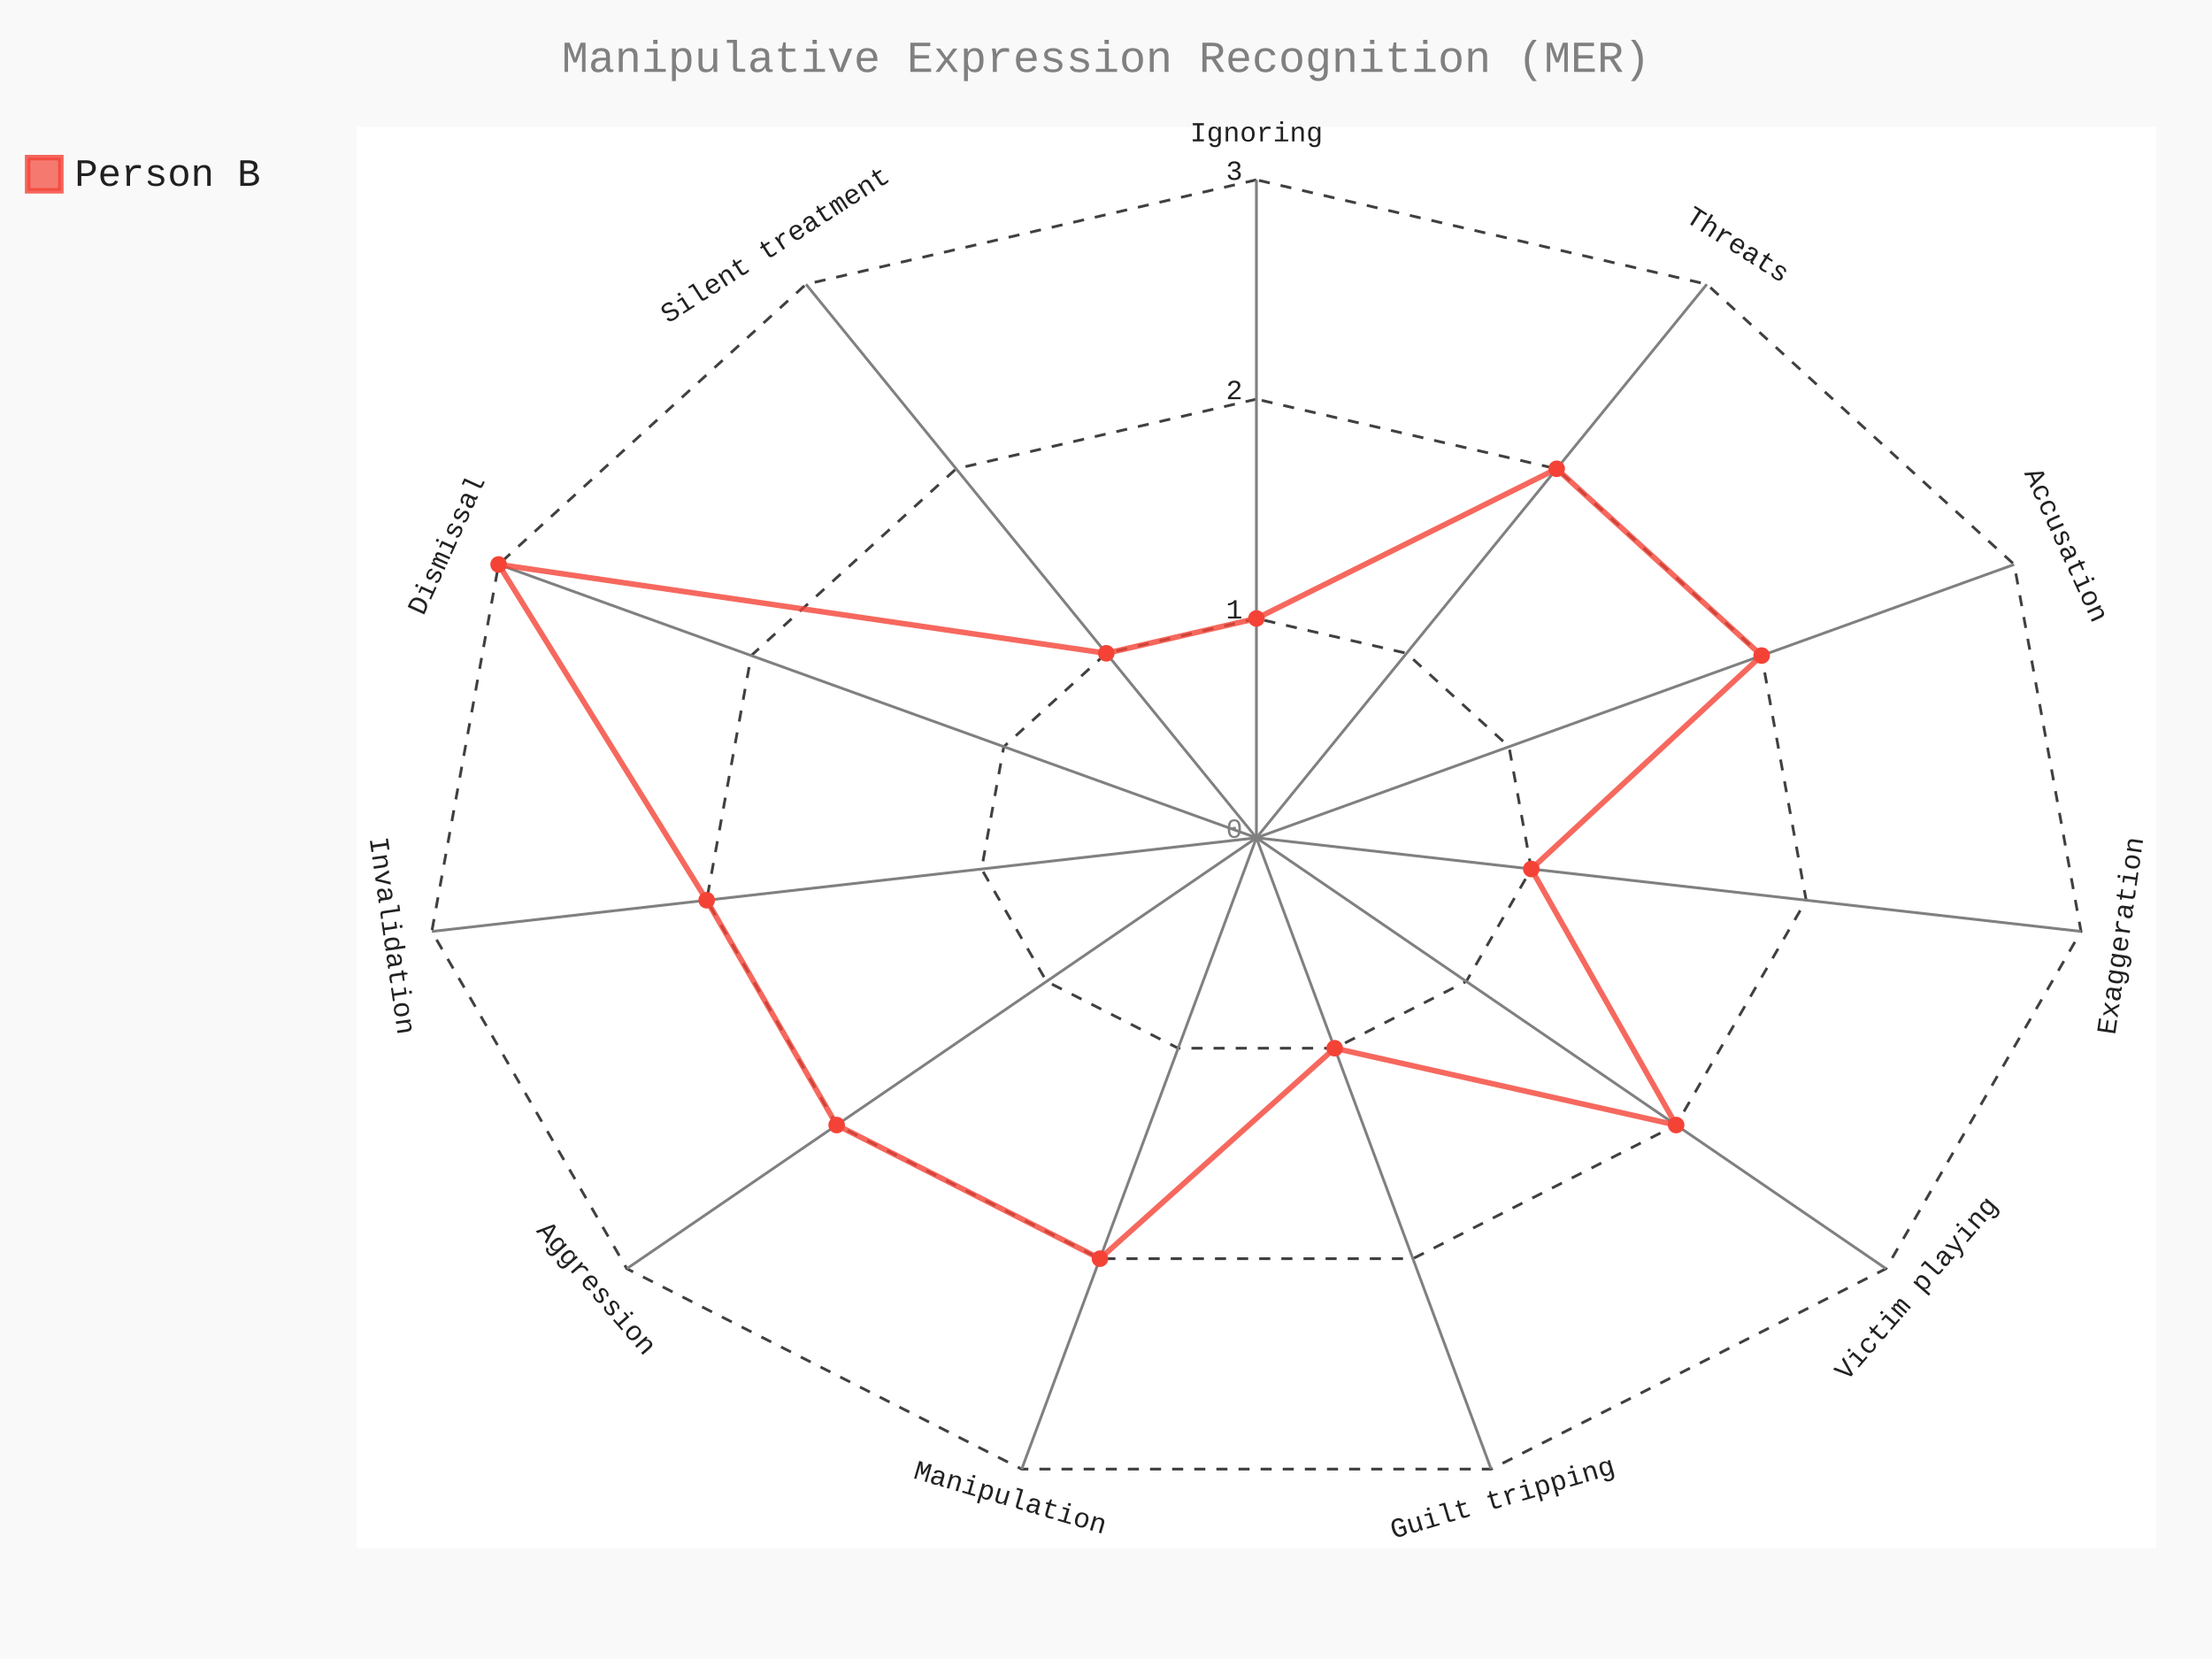
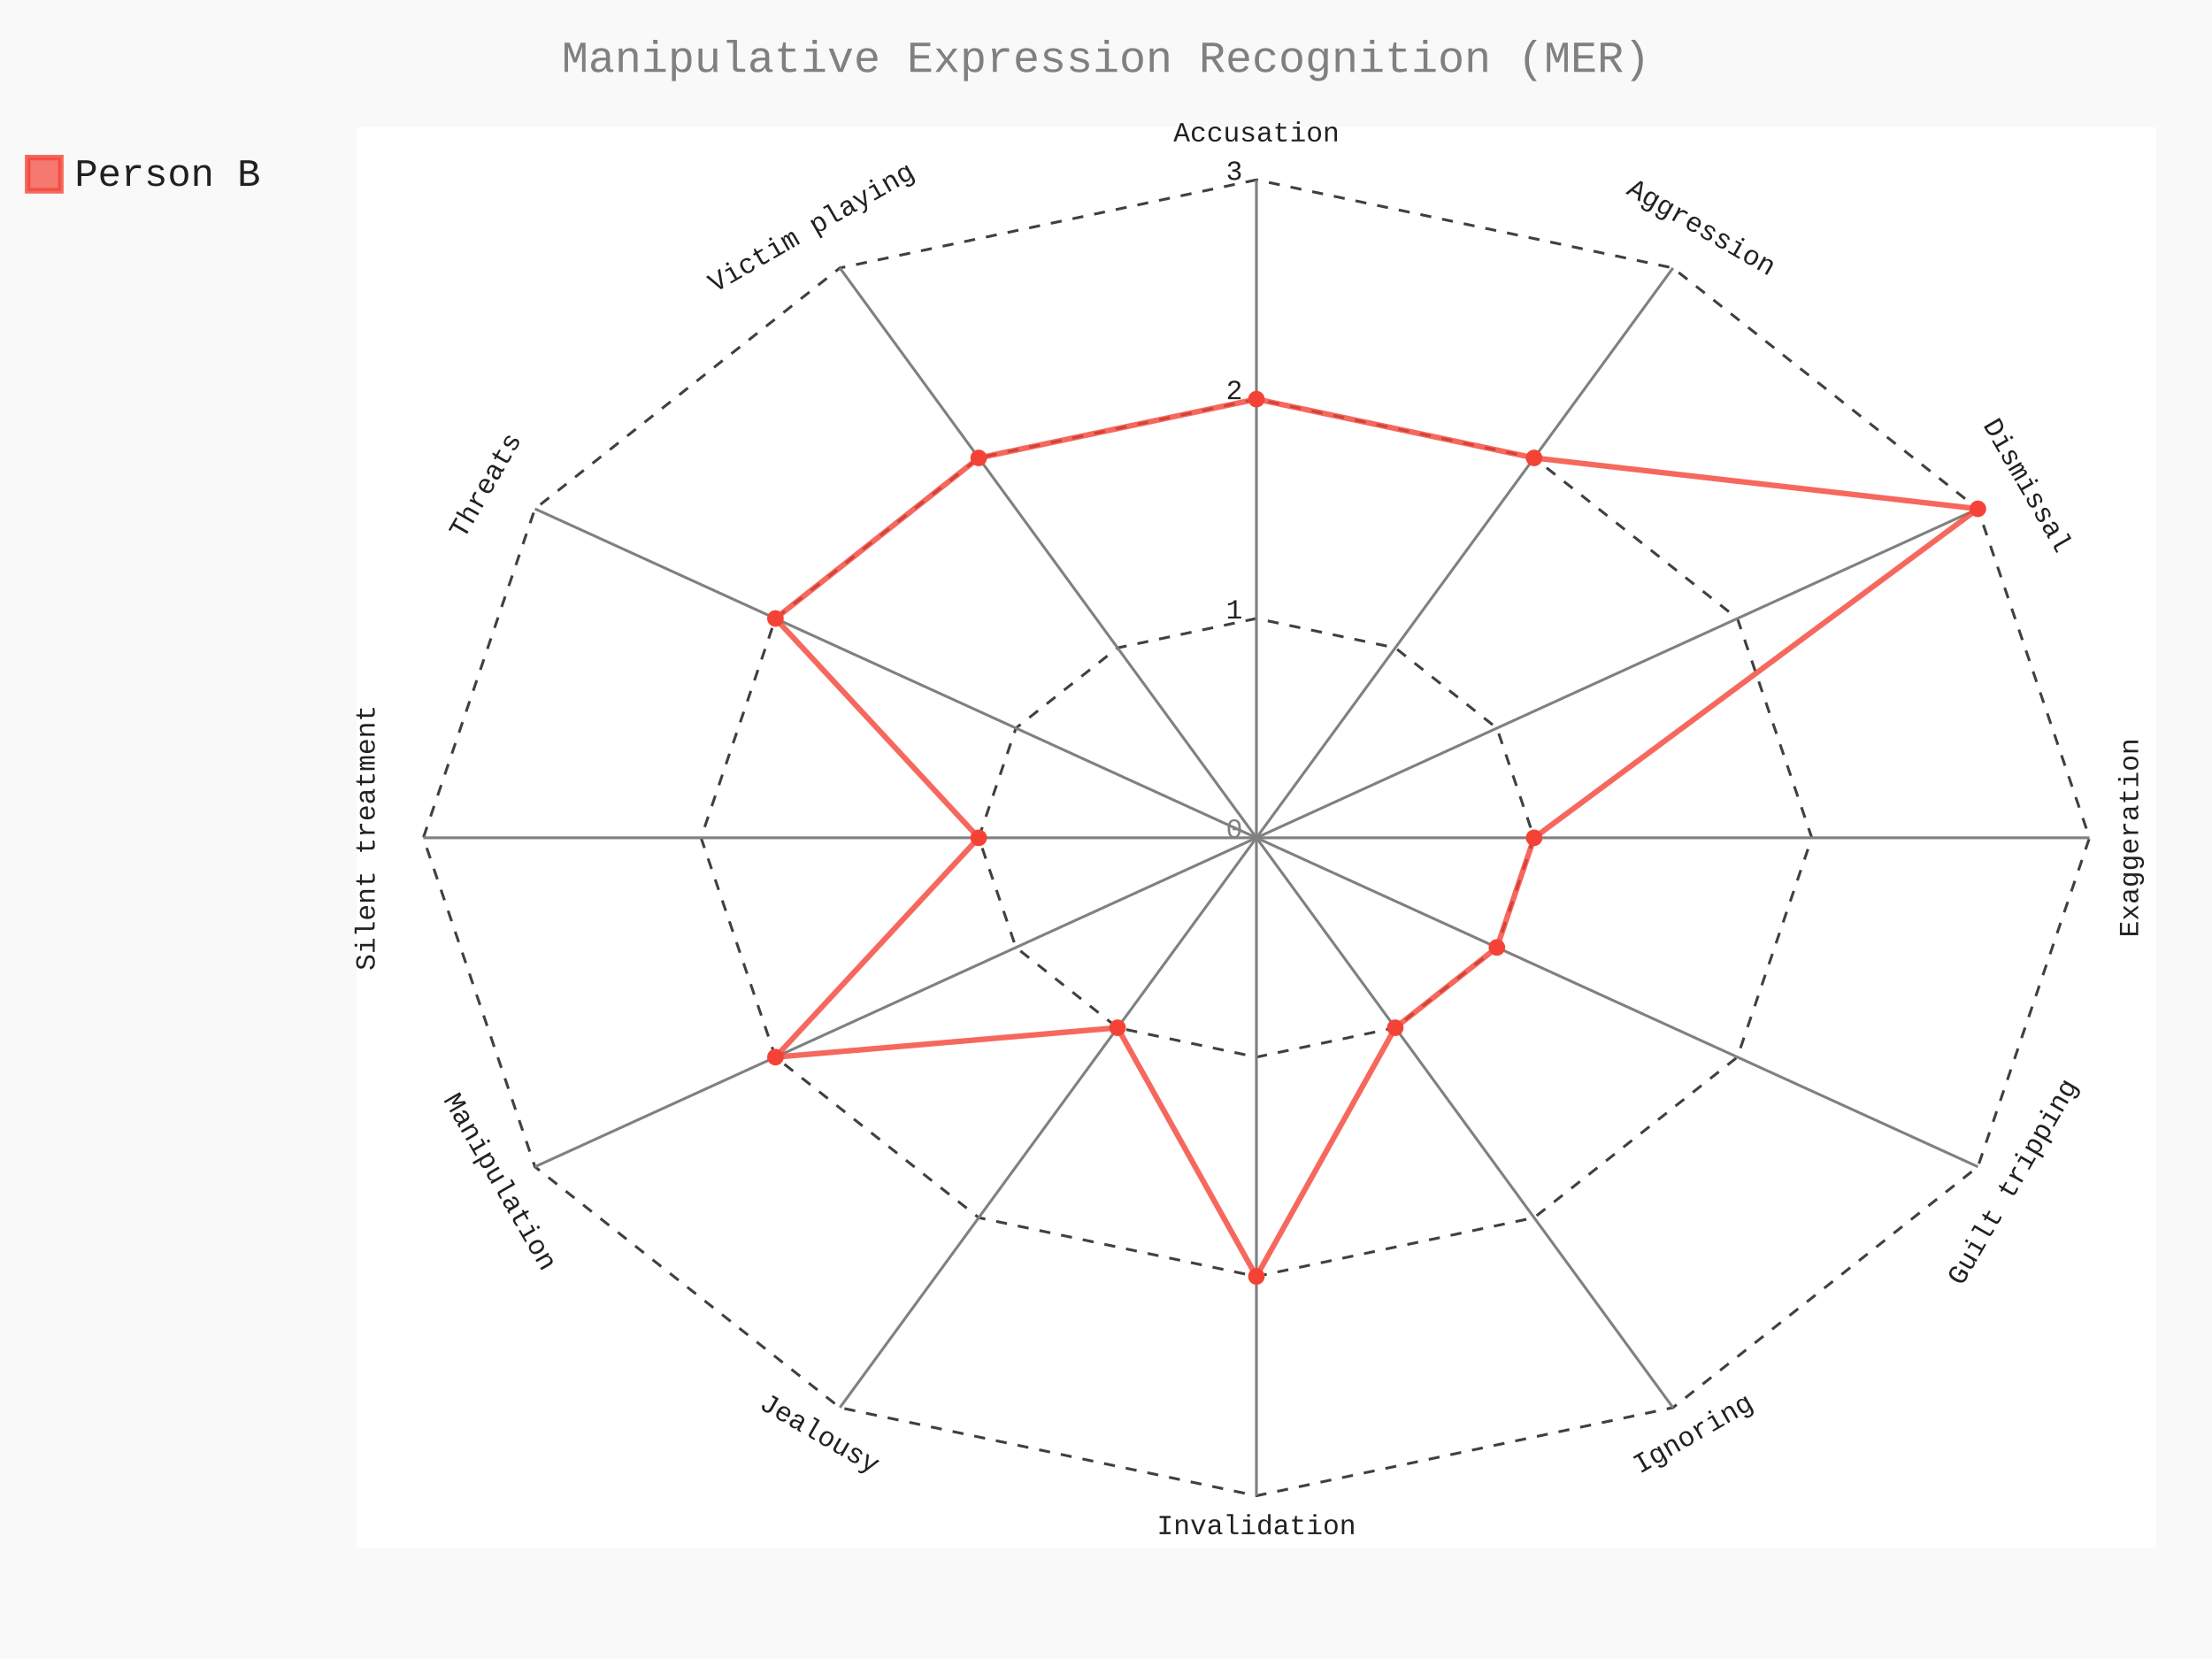
- <svg xmlns="http://www.w3.org/2000/svg" id="chart-cecd49d1-caf9-4284-9830-2b7b2e8afe3e" class="pygal-chart" viewBox="0 0 800 600">
+ <svg xmlns="http://www.w3.org/2000/svg" id="chart-e5fc2668-55cc-4cbb-8115-22acc2e9b94a" class="pygal-chart" viewBox="0 0 800 600">
  <defs>
-     <style type="text/css">#chart-cecd49d1-caf9-4284-9830-2b7b2e8afe3e{-webkit-user-select:none;-webkit-font-smoothing:antialiased;font-family:Consolas,"Liberation Mono",Menlo,Courier,monospace}#chart-cecd49d1-caf9-4284-9830-2b7b2e8afe3e .title{font-family:Consolas,"Liberation Mono",Menlo,Courier,monospace;font-size:16px}#chart-cecd49d1-caf9-4284-9830-2b7b2e8afe3e .legends .legend text{font-family:Consolas,"Liberation Mono",Menlo,Courier,monospace;font-size:14px}#chart-cecd49d1-caf9-4284-9830-2b7b2e8afe3e .axis text{font-family:Consolas,"Liberation Mono",Menlo,Courier,monospace;font-size:10px}#chart-cecd49d1-caf9-4284-9830-2b7b2e8afe3e .axis text.major{font-family:Consolas,"Liberation Mono",Menlo,Courier,monospace;font-size:10px}#chart-cecd49d1-caf9-4284-9830-2b7b2e8afe3e .text-overlay text.value{font-family:Consolas,"Liberation Mono",Menlo,Courier,monospace;font-size:16px}#chart-cecd49d1-caf9-4284-9830-2b7b2e8afe3e .text-overlay text.label{font-family:Consolas,"Liberation Mono",Menlo,Courier,monospace;font-size:10px}#chart-cecd49d1-caf9-4284-9830-2b7b2e8afe3e .tooltip{font-family:Consolas,"Liberation Mono",Menlo,Courier,monospace;font-size:14px}#chart-cecd49d1-caf9-4284-9830-2b7b2e8afe3e text.no_data{font-family:Consolas,"Liberation Mono",Menlo,Courier,monospace;font-size:64px}
- #chart-cecd49d1-caf9-4284-9830-2b7b2e8afe3e{background-color:rgba(249,249,249,1)}#chart-cecd49d1-caf9-4284-9830-2b7b2e8afe3e path,#chart-cecd49d1-caf9-4284-9830-2b7b2e8afe3e line,#chart-cecd49d1-caf9-4284-9830-2b7b2e8afe3e rect,#chart-cecd49d1-caf9-4284-9830-2b7b2e8afe3e circle{-webkit-transition:150ms;-moz-transition:150ms;transition:150ms}#chart-cecd49d1-caf9-4284-9830-2b7b2e8afe3e .graph &gt; .background{fill:rgba(249,249,249,1)}#chart-cecd49d1-caf9-4284-9830-2b7b2e8afe3e .plot &gt; .background{fill:rgba(255,255,255,1)}#chart-cecd49d1-caf9-4284-9830-2b7b2e8afe3e .graph{fill:rgba(0,0,0,.87)}#chart-cecd49d1-caf9-4284-9830-2b7b2e8afe3e text.no_data{fill:rgba(128,128,128,1)}#chart-cecd49d1-caf9-4284-9830-2b7b2e8afe3e .title{fill:rgba(128,128,128,1)}#chart-cecd49d1-caf9-4284-9830-2b7b2e8afe3e .legends .legend text{fill:rgba(0,0,0,.87)}#chart-cecd49d1-caf9-4284-9830-2b7b2e8afe3e .legends .legend:hover text{fill:rgba(128,128,128,1)}#chart-cecd49d1-caf9-4284-9830-2b7b2e8afe3e .axis .line{stroke:rgba(128,128,128,1)}#chart-cecd49d1-caf9-4284-9830-2b7b2e8afe3e .axis .guide.line{stroke:rgba(0,0,0,.54)}#chart-cecd49d1-caf9-4284-9830-2b7b2e8afe3e .axis .major.line{stroke:rgba(0,0,0,.87)}#chart-cecd49d1-caf9-4284-9830-2b7b2e8afe3e .axis text.major{fill:rgba(128,128,128,1)}#chart-cecd49d1-caf9-4284-9830-2b7b2e8afe3e .axis.y .guides:hover .guide.line,#chart-cecd49d1-caf9-4284-9830-2b7b2e8afe3e .line-graph .axis.x .guides:hover .guide.line,#chart-cecd49d1-caf9-4284-9830-2b7b2e8afe3e .stackedline-graph .axis.x .guides:hover .guide.line,#chart-cecd49d1-caf9-4284-9830-2b7b2e8afe3e .xy-graph .axis.x .guides:hover .guide.line{stroke:rgba(128,128,128,1)}#chart-cecd49d1-caf9-4284-9830-2b7b2e8afe3e .axis .guides:hover text{fill:rgba(128,128,128,1)}#chart-cecd49d1-caf9-4284-9830-2b7b2e8afe3e .reactive{fill-opacity:.7;stroke-opacity:.8;stroke-width:2}#chart-cecd49d1-caf9-4284-9830-2b7b2e8afe3e .ci{stroke:rgba(0,0,0,.87)}#chart-cecd49d1-caf9-4284-9830-2b7b2e8afe3e .reactive.active,#chart-cecd49d1-caf9-4284-9830-2b7b2e8afe3e .active .reactive{fill-opacity:.8;stroke-opacity:.9;stroke-width:4}#chart-cecd49d1-caf9-4284-9830-2b7b2e8afe3e .ci .reactive.active{stroke-width:1.5}#chart-cecd49d1-caf9-4284-9830-2b7b2e8afe3e .series text{fill:rgba(128,128,128,1)}#chart-cecd49d1-caf9-4284-9830-2b7b2e8afe3e .tooltip rect{fill:rgba(255,255,255,1);stroke:rgba(128,128,128,1);-webkit-transition:opacity 150ms;-moz-transition:opacity 150ms;transition:opacity 150ms}#chart-cecd49d1-caf9-4284-9830-2b7b2e8afe3e .tooltip .label{fill:rgba(0,0,0,.87)}#chart-cecd49d1-caf9-4284-9830-2b7b2e8afe3e .tooltip .label{fill:rgba(0,0,0,.87)}#chart-cecd49d1-caf9-4284-9830-2b7b2e8afe3e .tooltip .legend{font-size:.8em;fill:rgba(0,0,0,.54)}#chart-cecd49d1-caf9-4284-9830-2b7b2e8afe3e .tooltip .x_label{font-size:.6em;fill:rgba(128,128,128,1)}#chart-cecd49d1-caf9-4284-9830-2b7b2e8afe3e .tooltip .xlink{font-size:.5em;text-decoration:underline}#chart-cecd49d1-caf9-4284-9830-2b7b2e8afe3e .tooltip .value{font-size:1.5em}#chart-cecd49d1-caf9-4284-9830-2b7b2e8afe3e .bound{font-size:.5em}#chart-cecd49d1-caf9-4284-9830-2b7b2e8afe3e .max-value{font-size:.75em;fill:rgba(0,0,0,.54)}#chart-cecd49d1-caf9-4284-9830-2b7b2e8afe3e .map-element{fill:rgba(255,255,255,1);stroke:rgba(0,0,0,.54) !important}#chart-cecd49d1-caf9-4284-9830-2b7b2e8afe3e .map-element .reactive{fill-opacity:inherit;stroke-opacity:inherit}#chart-cecd49d1-caf9-4284-9830-2b7b2e8afe3e .color-0,#chart-cecd49d1-caf9-4284-9830-2b7b2e8afe3e .color-0 a:visited{stroke:#F44336;fill:#F44336}#chart-cecd49d1-caf9-4284-9830-2b7b2e8afe3e .text-overlay .color-0 text{fill:black}
- #chart-cecd49d1-caf9-4284-9830-2b7b2e8afe3e text.no_data{text-anchor:middle}#chart-cecd49d1-caf9-4284-9830-2b7b2e8afe3e .guide.line{fill:none}#chart-cecd49d1-caf9-4284-9830-2b7b2e8afe3e .centered{text-anchor:middle}#chart-cecd49d1-caf9-4284-9830-2b7b2e8afe3e .title{text-anchor:middle}#chart-cecd49d1-caf9-4284-9830-2b7b2e8afe3e .legends .legend text{fill-opacity:1}#chart-cecd49d1-caf9-4284-9830-2b7b2e8afe3e .axis.x text{text-anchor:middle}#chart-cecd49d1-caf9-4284-9830-2b7b2e8afe3e .axis.x:not(.web) text[transform]{text-anchor:start}#chart-cecd49d1-caf9-4284-9830-2b7b2e8afe3e .axis.x:not(.web) text[transform].backwards{text-anchor:end}#chart-cecd49d1-caf9-4284-9830-2b7b2e8afe3e .axis.y text{text-anchor:end}#chart-cecd49d1-caf9-4284-9830-2b7b2e8afe3e .axis.y text[transform].backwards{text-anchor:start}#chart-cecd49d1-caf9-4284-9830-2b7b2e8afe3e .axis.y2 text{text-anchor:start}#chart-cecd49d1-caf9-4284-9830-2b7b2e8afe3e .axis.y2 text[transform].backwards{text-anchor:end}#chart-cecd49d1-caf9-4284-9830-2b7b2e8afe3e .axis .guide.line{stroke-dasharray:4,4;stroke:#404040}#chart-cecd49d1-caf9-4284-9830-2b7b2e8afe3e .axis .major.guide.line{stroke-dasharray:6,6;stroke:#808080}#chart-cecd49d1-caf9-4284-9830-2b7b2e8afe3e .horizontal .axis.y .guide.line,#chart-cecd49d1-caf9-4284-9830-2b7b2e8afe3e .horizontal .axis.y2 .guide.line,#chart-cecd49d1-caf9-4284-9830-2b7b2e8afe3e .vertical .axis.x .guide.line{opacity:0}#chart-cecd49d1-caf9-4284-9830-2b7b2e8afe3e .horizontal .axis.always_show .guide.line,#chart-cecd49d1-caf9-4284-9830-2b7b2e8afe3e .vertical .axis.always_show .guide.line{opacity:1 !important}#chart-cecd49d1-caf9-4284-9830-2b7b2e8afe3e .axis.y .guides:hover .guide.line,#chart-cecd49d1-caf9-4284-9830-2b7b2e8afe3e .axis.y2 .guides:hover .guide.line,#chart-cecd49d1-caf9-4284-9830-2b7b2e8afe3e .axis.x .guides:hover .guide.line{opacity:1}#chart-cecd49d1-caf9-4284-9830-2b7b2e8afe3e .axis .guides:hover text{opacity:1}#chart-cecd49d1-caf9-4284-9830-2b7b2e8afe3e .nofill{fill:none}#chart-cecd49d1-caf9-4284-9830-2b7b2e8afe3e .subtle-fill{fill-opacity:.2}#chart-cecd49d1-caf9-4284-9830-2b7b2e8afe3e .dot{stroke-width:1px;fill-opacity:1;stroke-opacity:1}#chart-cecd49d1-caf9-4284-9830-2b7b2e8afe3e .dot.active{stroke-width:5px}#chart-cecd49d1-caf9-4284-9830-2b7b2e8afe3e .dot.negative{fill:transparent}#chart-cecd49d1-caf9-4284-9830-2b7b2e8afe3e text,#chart-cecd49d1-caf9-4284-9830-2b7b2e8afe3e tspan{stroke:none !important}#chart-cecd49d1-caf9-4284-9830-2b7b2e8afe3e .series text.active{opacity:1}#chart-cecd49d1-caf9-4284-9830-2b7b2e8afe3e .tooltip rect{fill-opacity:.95;stroke-width:.5}#chart-cecd49d1-caf9-4284-9830-2b7b2e8afe3e .tooltip text{fill-opacity:1}#chart-cecd49d1-caf9-4284-9830-2b7b2e8afe3e .showable{visibility:hidden}#chart-cecd49d1-caf9-4284-9830-2b7b2e8afe3e .showable.shown{visibility:visible}#chart-cecd49d1-caf9-4284-9830-2b7b2e8afe3e .gauge-background{fill:rgba(229,229,229,1);stroke:none}#chart-cecd49d1-caf9-4284-9830-2b7b2e8afe3e .bg-lines{stroke:rgba(249,249,249,1);stroke-width:2px}</style>
+     <style type="text/css">#chart-e5fc2668-55cc-4cbb-8115-22acc2e9b94a{-webkit-user-select:none;-webkit-font-smoothing:antialiased;font-family:Consolas,"Liberation Mono",Menlo,Courier,monospace}#chart-e5fc2668-55cc-4cbb-8115-22acc2e9b94a .title{font-family:Consolas,"Liberation Mono",Menlo,Courier,monospace;font-size:16px}#chart-e5fc2668-55cc-4cbb-8115-22acc2e9b94a .legends .legend text{font-family:Consolas,"Liberation Mono",Menlo,Courier,monospace;font-size:14px}#chart-e5fc2668-55cc-4cbb-8115-22acc2e9b94a .axis text{font-family:Consolas,"Liberation Mono",Menlo,Courier,monospace;font-size:10px}#chart-e5fc2668-55cc-4cbb-8115-22acc2e9b94a .axis text.major{font-family:Consolas,"Liberation Mono",Menlo,Courier,monospace;font-size:10px}#chart-e5fc2668-55cc-4cbb-8115-22acc2e9b94a .text-overlay text.value{font-family:Consolas,"Liberation Mono",Menlo,Courier,monospace;font-size:16px}#chart-e5fc2668-55cc-4cbb-8115-22acc2e9b94a .text-overlay text.label{font-family:Consolas,"Liberation Mono",Menlo,Courier,monospace;font-size:10px}#chart-e5fc2668-55cc-4cbb-8115-22acc2e9b94a .tooltip{font-family:Consolas,"Liberation Mono",Menlo,Courier,monospace;font-size:14px}#chart-e5fc2668-55cc-4cbb-8115-22acc2e9b94a text.no_data{font-family:Consolas,"Liberation Mono",Menlo,Courier,monospace;font-size:64px}
+ #chart-e5fc2668-55cc-4cbb-8115-22acc2e9b94a{background-color:rgba(249,249,249,1)}#chart-e5fc2668-55cc-4cbb-8115-22acc2e9b94a path,#chart-e5fc2668-55cc-4cbb-8115-22acc2e9b94a line,#chart-e5fc2668-55cc-4cbb-8115-22acc2e9b94a rect,#chart-e5fc2668-55cc-4cbb-8115-22acc2e9b94a circle{-webkit-transition:150ms;-moz-transition:150ms;transition:150ms}#chart-e5fc2668-55cc-4cbb-8115-22acc2e9b94a .graph &gt; .background{fill:rgba(249,249,249,1)}#chart-e5fc2668-55cc-4cbb-8115-22acc2e9b94a .plot &gt; .background{fill:rgba(255,255,255,1)}#chart-e5fc2668-55cc-4cbb-8115-22acc2e9b94a .graph{fill:rgba(0,0,0,.87)}#chart-e5fc2668-55cc-4cbb-8115-22acc2e9b94a text.no_data{fill:rgba(128,128,128,1)}#chart-e5fc2668-55cc-4cbb-8115-22acc2e9b94a .title{fill:rgba(128,128,128,1)}#chart-e5fc2668-55cc-4cbb-8115-22acc2e9b94a .legends .legend text{fill:rgba(0,0,0,.87)}#chart-e5fc2668-55cc-4cbb-8115-22acc2e9b94a .legends .legend:hover text{fill:rgba(128,128,128,1)}#chart-e5fc2668-55cc-4cbb-8115-22acc2e9b94a .axis .line{stroke:rgba(128,128,128,1)}#chart-e5fc2668-55cc-4cbb-8115-22acc2e9b94a .axis .guide.line{stroke:rgba(0,0,0,.54)}#chart-e5fc2668-55cc-4cbb-8115-22acc2e9b94a .axis .major.line{stroke:rgba(0,0,0,.87)}#chart-e5fc2668-55cc-4cbb-8115-22acc2e9b94a .axis text.major{fill:rgba(128,128,128,1)}#chart-e5fc2668-55cc-4cbb-8115-22acc2e9b94a .axis.y .guides:hover .guide.line,#chart-e5fc2668-55cc-4cbb-8115-22acc2e9b94a .line-graph .axis.x .guides:hover .guide.line,#chart-e5fc2668-55cc-4cbb-8115-22acc2e9b94a .stackedline-graph .axis.x .guides:hover .guide.line,#chart-e5fc2668-55cc-4cbb-8115-22acc2e9b94a .xy-graph .axis.x .guides:hover .guide.line{stroke:rgba(128,128,128,1)}#chart-e5fc2668-55cc-4cbb-8115-22acc2e9b94a .axis .guides:hover text{fill:rgba(128,128,128,1)}#chart-e5fc2668-55cc-4cbb-8115-22acc2e9b94a .reactive{fill-opacity:.7;stroke-opacity:.8;stroke-width:2}#chart-e5fc2668-55cc-4cbb-8115-22acc2e9b94a .ci{stroke:rgba(0,0,0,.87)}#chart-e5fc2668-55cc-4cbb-8115-22acc2e9b94a .reactive.active,#chart-e5fc2668-55cc-4cbb-8115-22acc2e9b94a .active .reactive{fill-opacity:.8;stroke-opacity:.9;stroke-width:4}#chart-e5fc2668-55cc-4cbb-8115-22acc2e9b94a .ci .reactive.active{stroke-width:1.5}#chart-e5fc2668-55cc-4cbb-8115-22acc2e9b94a .series text{fill:rgba(128,128,128,1)}#chart-e5fc2668-55cc-4cbb-8115-22acc2e9b94a .tooltip rect{fill:rgba(255,255,255,1);stroke:rgba(128,128,128,1);-webkit-transition:opacity 150ms;-moz-transition:opacity 150ms;transition:opacity 150ms}#chart-e5fc2668-55cc-4cbb-8115-22acc2e9b94a .tooltip .label{fill:rgba(0,0,0,.87)}#chart-e5fc2668-55cc-4cbb-8115-22acc2e9b94a .tooltip .label{fill:rgba(0,0,0,.87)}#chart-e5fc2668-55cc-4cbb-8115-22acc2e9b94a .tooltip .legend{font-size:.8em;fill:rgba(0,0,0,.54)}#chart-e5fc2668-55cc-4cbb-8115-22acc2e9b94a .tooltip .x_label{font-size:.6em;fill:rgba(128,128,128,1)}#chart-e5fc2668-55cc-4cbb-8115-22acc2e9b94a .tooltip .xlink{font-size:.5em;text-decoration:underline}#chart-e5fc2668-55cc-4cbb-8115-22acc2e9b94a .tooltip .value{font-size:1.5em}#chart-e5fc2668-55cc-4cbb-8115-22acc2e9b94a .bound{font-size:.5em}#chart-e5fc2668-55cc-4cbb-8115-22acc2e9b94a .max-value{font-size:.75em;fill:rgba(0,0,0,.54)}#chart-e5fc2668-55cc-4cbb-8115-22acc2e9b94a .map-element{fill:rgba(255,255,255,1);stroke:rgba(0,0,0,.54) !important}#chart-e5fc2668-55cc-4cbb-8115-22acc2e9b94a .map-element .reactive{fill-opacity:inherit;stroke-opacity:inherit}#chart-e5fc2668-55cc-4cbb-8115-22acc2e9b94a .color-0,#chart-e5fc2668-55cc-4cbb-8115-22acc2e9b94a .color-0 a:visited{stroke:#F44336;fill:#F44336}#chart-e5fc2668-55cc-4cbb-8115-22acc2e9b94a .text-overlay .color-0 text{fill:black}
+ #chart-e5fc2668-55cc-4cbb-8115-22acc2e9b94a text.no_data{text-anchor:middle}#chart-e5fc2668-55cc-4cbb-8115-22acc2e9b94a .guide.line{fill:none}#chart-e5fc2668-55cc-4cbb-8115-22acc2e9b94a .centered{text-anchor:middle}#chart-e5fc2668-55cc-4cbb-8115-22acc2e9b94a .title{text-anchor:middle}#chart-e5fc2668-55cc-4cbb-8115-22acc2e9b94a .legends .legend text{fill-opacity:1}#chart-e5fc2668-55cc-4cbb-8115-22acc2e9b94a .axis.x text{text-anchor:middle}#chart-e5fc2668-55cc-4cbb-8115-22acc2e9b94a .axis.x:not(.web) text[transform]{text-anchor:start}#chart-e5fc2668-55cc-4cbb-8115-22acc2e9b94a .axis.x:not(.web) text[transform].backwards{text-anchor:end}#chart-e5fc2668-55cc-4cbb-8115-22acc2e9b94a .axis.y text{text-anchor:end}#chart-e5fc2668-55cc-4cbb-8115-22acc2e9b94a .axis.y text[transform].backwards{text-anchor:start}#chart-e5fc2668-55cc-4cbb-8115-22acc2e9b94a .axis.y2 text{text-anchor:start}#chart-e5fc2668-55cc-4cbb-8115-22acc2e9b94a .axis.y2 text[transform].backwards{text-anchor:end}#chart-e5fc2668-55cc-4cbb-8115-22acc2e9b94a .axis .guide.line{stroke-dasharray:4,4;stroke:#404040}#chart-e5fc2668-55cc-4cbb-8115-22acc2e9b94a .axis .major.guide.line{stroke-dasharray:6,6;stroke:#808080}#chart-e5fc2668-55cc-4cbb-8115-22acc2e9b94a .horizontal .axis.y .guide.line,#chart-e5fc2668-55cc-4cbb-8115-22acc2e9b94a .horizontal .axis.y2 .guide.line,#chart-e5fc2668-55cc-4cbb-8115-22acc2e9b94a .vertical .axis.x .guide.line{opacity:0}#chart-e5fc2668-55cc-4cbb-8115-22acc2e9b94a .horizontal .axis.always_show .guide.line,#chart-e5fc2668-55cc-4cbb-8115-22acc2e9b94a .vertical .axis.always_show .guide.line{opacity:1 !important}#chart-e5fc2668-55cc-4cbb-8115-22acc2e9b94a .axis.y .guides:hover .guide.line,#chart-e5fc2668-55cc-4cbb-8115-22acc2e9b94a .axis.y2 .guides:hover .guide.line,#chart-e5fc2668-55cc-4cbb-8115-22acc2e9b94a .axis.x .guides:hover .guide.line{opacity:1}#chart-e5fc2668-55cc-4cbb-8115-22acc2e9b94a .axis .guides:hover text{opacity:1}#chart-e5fc2668-55cc-4cbb-8115-22acc2e9b94a .nofill{fill:none}#chart-e5fc2668-55cc-4cbb-8115-22acc2e9b94a .subtle-fill{fill-opacity:.2}#chart-e5fc2668-55cc-4cbb-8115-22acc2e9b94a .dot{stroke-width:1px;fill-opacity:1;stroke-opacity:1}#chart-e5fc2668-55cc-4cbb-8115-22acc2e9b94a .dot.active{stroke-width:5px}#chart-e5fc2668-55cc-4cbb-8115-22acc2e9b94a .dot.negative{fill:transparent}#chart-e5fc2668-55cc-4cbb-8115-22acc2e9b94a text,#chart-e5fc2668-55cc-4cbb-8115-22acc2e9b94a tspan{stroke:none !important}#chart-e5fc2668-55cc-4cbb-8115-22acc2e9b94a .series text.active{opacity:1}#chart-e5fc2668-55cc-4cbb-8115-22acc2e9b94a .tooltip rect{fill-opacity:.95;stroke-width:.5}#chart-e5fc2668-55cc-4cbb-8115-22acc2e9b94a .tooltip text{fill-opacity:1}#chart-e5fc2668-55cc-4cbb-8115-22acc2e9b94a .showable{visibility:hidden}#chart-e5fc2668-55cc-4cbb-8115-22acc2e9b94a .showable.shown{visibility:visible}#chart-e5fc2668-55cc-4cbb-8115-22acc2e9b94a .gauge-background{fill:rgba(229,229,229,1);stroke:none}#chart-e5fc2668-55cc-4cbb-8115-22acc2e9b94a .bg-lines{stroke:rgba(249,249,249,1);stroke-width:2px}</style>
  </defs>
  <g class="graph radar-graph vertical">
    <rect x="0" y="0" width="800" height="600" class="background" />
    <g transform="translate(129, 46)" class="plot">
      <rect x="0" y="0" width="650.8" height="514" class="background" />
      <g class="axis y web">
        <g class="guides">
-           <path d="M325.4 19.037 L162.507 56.813 51.331 158.147 27.17 290.866 97.695 412.833 240.515 485.324 410.285 485.324 553.105 412.833 623.63 290.866 599.469 158.147 488.293 56.813 325.4 19.037 Z" class="guide line" />
+           <path d="M325.4 19.037 L174.752 50.918 64.47 138.019 24.104 257 64.47 375.981 174.752 463.082 325.4 494.963 476.048 463.082 586.33 375.981 626.696 257 586.33 138.019 476.048 50.918 325.4 19.037 Z" class="guide line" />
          <text x="320.4" y="19.037" class="">3</text>
        </g>
        <g class="guides">
-           <path d="M325.4 98.358 L216.805 123.542 142.687 191.098 126.58 279.577 173.597 360.888 268.81 409.216 381.99 409.216 477.203 360.888 524.22 279.577 508.113 191.098 433.995 123.542 325.4 98.358 Z" class="guide line" />
+           <path d="M325.4 98.358 L224.968 119.612 151.447 177.679 124.536 257 151.447 336.321 224.968 394.388 325.4 415.642 425.832 394.388 499.353 336.321 526.264 257 499.353 177.679 425.832 119.612 325.4 98.358 Z" class="guide line" />
          <text x="320.4" y="98.358" class="">2</text>
        </g>
        <g class="guides">
-           <path d="M325.4 177.679 L271.102 190.271 234.044 224.049 225.99 268.289 249.498 308.944 297.105 333.108 353.695 333.108 401.302 308.944 424.81 268.289 416.756 224.049 379.698 190.271 325.4 177.679 Z" class="guide line" />
+           <path d="M325.4 177.679 L275.184 188.306 238.423 217.34 224.968 257 238.423 296.66 275.184 325.694 325.4 336.321 375.616 325.694 412.377 296.66 425.832 257 412.377 217.34 375.616 188.306 325.4 177.679 Z" class="guide line" />
          <text x="320.4" y="177.679" class="">1</text>
        </g>
        <g class="guides">
-           <path d="M325.4 257 L325.4 257 325.4 257 325.4 257 325.4 257 325.4 257 325.4 257 325.4 257 325.4 257 325.4 257 325.4 257 325.4 257 Z" class="major guide line" />
+           <path d="M325.4 257 L325.4 257 325.4 257 325.4 257 325.4 257 325.4 257 325.4 257 325.4 257 325.4 257 325.4 257 325.4 257 325.4 257 325.4 257 Z" class="major guide line" />
          <text x="320.4" y="257.0" class="major">0</text>
        </g>
      </g>
      <g class="axis x web">
        <g class="guides">
          <path d="M325.4 257 L325.4 19.037" class="line" />
-           <text x="325.4" y="5.14" class="" transform="rotate(0 325.4 5.14)">Ignoring</text>
+           <text x="325.4" y="5.14" class="" transform="rotate(0 325.4 5.14)">Accusation</text>
        </g>
        <g class="guides">
-           <path d="M325.4 257 L162.507 56.813" class="line" />
-           <text x="152.994" y="45.122" class="" transform="rotate(-32.72727 152.994 45.12188)">Silent treatment</text>
+           <path d="M325.4 257 L174.752 50.918" class="line" />
+           <text x="165.954" y="38.883" class="" transform="rotate(-30 165.954 38.88284)">Victim playing</text>
        </g>
        <g class="guides">
-           <path d="M325.4 257 L51.331 158.147" class="line" />
-           <text x="35.326" y="152.374" class="" transform="rotate(-65.45454 35.32563 152.3736)">Dismissal</text>
+           <path d="M325.4 257 L64.47 138.019" class="line" />
+           <text x="49.231" y="131.07" class="" transform="rotate(-60 49.23143 131.07)">Threats</text>
        </g>
        <g class="guides">
-           <path d="M325.4 257 L27.17 290.866" class="line" />
-           <text x="9.754" y="292.843" class="" transform="rotate(-278.1818 9.753861 292.8434)">Invalidation</text>
+           <path d="M325.4 257 L24.104 257" class="line" />
+           <text x="6.508" y="257" class="" transform="rotate(-90 6.508 257)">Silent treatment</text>
        </g>
        <g class="guides">
-           <path d="M325.4 257 L97.695 412.833" class="line" />
-           <text x="84.398" y="421.933" class="" transform="rotate(-310.9091 84.39751 421.9332)">Aggression</text>
+           <path d="M325.4 257 L64.47 375.981" class="line" />
+           <text x="49.231" y="382.93" class="" transform="rotate(-300 49.23143 382.93)">Manipulation</text>
        </g>
        <g class="guides">
-           <path d="M325.4 257 L240.515 485.324" class="line" />
-           <text x="235.558" y="498.658" class="" transform="rotate(-343.6364 235.5577 498.6579)">Manipulation</text>
+           <path d="M325.4 257 L174.752 463.082" class="line" />
+           <text x="165.954" y="475.117" class="" transform="rotate(-330 165.954 475.1172)">Jealousy</text>
        </g>
        <g class="guides">
-           <path d="M325.4 257 L410.285 485.324" class="line" />
-           <text x="415.242" y="498.658" class="" transform="rotate(-376.3636 415.2423 498.6579)">Guilt tripping</text>
+           <path d="M325.4 257 L325.4 494.963" class="line" />
+           <text x="325.4" y="508.86" class="" transform="rotate(-360 325.4 508.86)">Invalidation</text>
        </g>
        <g class="guides">
-           <path d="M325.4 257 L553.105 412.833" class="line" />
-           <text x="566.402" y="421.933" class="" transform="rotate(-409.0909 566.4025 421.9332)">Victim playing</text>
+           <path d="M325.4 257 L476.048 463.082" class="line" />
+           <text x="484.846" y="475.117" class="" transform="rotate(-390 484.846 475.1172)">Ignoring</text>
        </g>
        <g class="guides">
-           <path d="M325.4 257 L623.63 290.866" class="line" />
-           <text x="641.046" y="292.843" class="" transform="rotate(-441.8182 641.0461 292.8434)">Exaggeration</text>
+           <path d="M325.4 257 L586.33 375.981" class="line" />
+           <text x="601.569" y="382.93" class="" transform="rotate(-420 601.5686 382.93)">Guilt tripping</text>
        </g>
        <g class="guides">
-           <path d="M325.4 257 L599.469 158.147" class="line" />
-           <text x="615.474" y="152.374" class="" transform="rotate(-294.5455 615.4744 152.3736)">Accusation</text>
+           <path d="M325.4 257 L626.696 257" class="line" />
+           <text x="644.292" y="257" class="" transform="rotate(-450 644.292 257)">Exaggeration</text>
        </g>
        <g class="guides">
-           <path d="M325.4 257 L488.293 56.813" class="line" />
-           <text x="497.806" y="45.122" class="" transform="rotate(-327.2727 497.806 45.12188)">Threats</text>
+           <path d="M325.4 257 L586.33 138.019" class="line" />
+           <text x="601.569" y="131.07" class="" transform="rotate(-300 601.5686 131.07)">Dismissal</text>
+         </g>
+         <g class="guides">
+           <path d="M325.4 257 L476.048 50.918" class="line" />
+           <text x="484.846" y="38.883" class="" transform="rotate(-330 484.846 38.88284)">Aggression</text>
        </g>
      </g>
      <g class="series serie-0 color-0">
-         <path d="M325.4 177.679 L271.102 190.271 51.331 158.147 126.58 279.577 173.597 360.888 268.81 409.216 353.695 333.108 477.203 360.888 424.81 268.289 508.113 191.098 433.995 123.542 Z" class="line reactive nofill" />
+         <path d="M325.4 98.358 L224.968 119.612 151.447 177.679 224.968 257 151.447 336.321 275.184 325.694 325.4 415.642 375.616 325.694 412.377 296.66 425.832 257 586.33 138.019 425.832 119.612 Z" class="line reactive nofill" />
      </g>
    </g>
    <g class="titles">
      <text x="400.0" y="26" class="title plot_title">Manipulative Expression Recognition (MER)</text>
    </g>
    <g transform="translate(129, 46)" class="plot overlay">
      <g class="series serie-0 color-0">
        <g class="dots">
-           <circle cx="325.4" cy="177.679" r="2.5" class="dot reactive tooltip-trigger" />
+           <circle cx="325.4" cy="98.358" r="2.5" class="dot reactive tooltip-trigger" />
        </g>
        <g class="dots">
-           <circle cx="271.102" cy="190.271" r="2.5" class="dot reactive tooltip-trigger" />
+           <circle cx="224.968" cy="119.612" r="2.5" class="dot reactive tooltip-trigger" />
        </g>
        <g class="dots">
-           <circle cx="51.331" cy="158.147" r="2.5" class="dot reactive tooltip-trigger" />
+           <circle cx="151.447" cy="177.679" r="2.5" class="dot reactive tooltip-trigger" />
        </g>
        <g class="dots">
-           <circle cx="126.58" cy="279.577" r="2.5" class="dot reactive tooltip-trigger" />
+           <circle cx="224.968" cy="257.0" r="2.5" class="dot reactive tooltip-trigger" />
        </g>
        <g class="dots">
-           <circle cx="173.597" cy="360.888" r="2.5" class="dot reactive tooltip-trigger" />
+           <circle cx="151.447" cy="336.321" r="2.5" class="dot reactive tooltip-trigger" />
        </g>
        <g class="dots">
-           <circle cx="268.81" cy="409.216" r="2.5" class="dot reactive tooltip-trigger" />
+           <circle cx="275.184" cy="325.694" r="2.5" class="dot reactive tooltip-trigger" />
        </g>
        <g class="dots">
-           <circle cx="353.695" cy="333.108" r="2.5" class="dot reactive tooltip-trigger" />
+           <circle cx="325.4" cy="415.642" r="2.5" class="dot reactive tooltip-trigger" />
        </g>
        <g class="dots">
-           <circle cx="477.203" cy="360.888" r="2.5" class="dot reactive tooltip-trigger" />
+           <circle cx="375.616" cy="325.694" r="2.5" class="dot reactive tooltip-trigger" />
        </g>
        <g class="dots">
-           <circle cx="424.81" cy="268.289" r="2.5" class="dot reactive tooltip-trigger" />
+           <circle cx="412.377" cy="296.66" r="2.5" class="dot reactive tooltip-trigger" />
        </g>
        <g class="dots">
-           <circle cx="508.113" cy="191.098" r="2.5" class="dot reactive tooltip-trigger" />
+           <circle cx="425.832" cy="257" r="2.5" class="dot reactive tooltip-trigger" />
        </g>
        <g class="dots">
-           <circle cx="433.995" cy="123.542" r="2.5" class="dot reactive tooltip-trigger" />
+           <circle cx="586.33" cy="138.019" r="2.5" class="dot reactive tooltip-trigger" />
+         </g>
+         <g class="dots">
+           <circle cx="425.832" cy="119.612" r="2.5" class="dot reactive tooltip-trigger" />
        </g>
      </g>
    </g>
    <g transform="translate(129, 46)" class="plot text-overlay">
      <g class="series serie-0 color-0" />
    </g>
    <g transform="translate(129, 46)" class="plot tooltip-overlay">
      <g transform="translate(0 0)" style="opacity: 0" class="tooltip">
        <rect rx="0" ry="0" width="0" height="0" class="tooltip-box" />
        <g class="text" />
      </g>
    </g>
    <g transform="translate(10, 56)" class="legends">
      <g id="activate-serie-0" class="legend reactive activate-serie">
        <rect x="0.0" y="1.0" width="12" height="12" class="color-0 reactive" />
        <text x="17.0" y="11.2">Person B</text>
      </g>
    </g>
    <g transform="translate(790, 56)" class="legends" />
  </g>
</svg>
